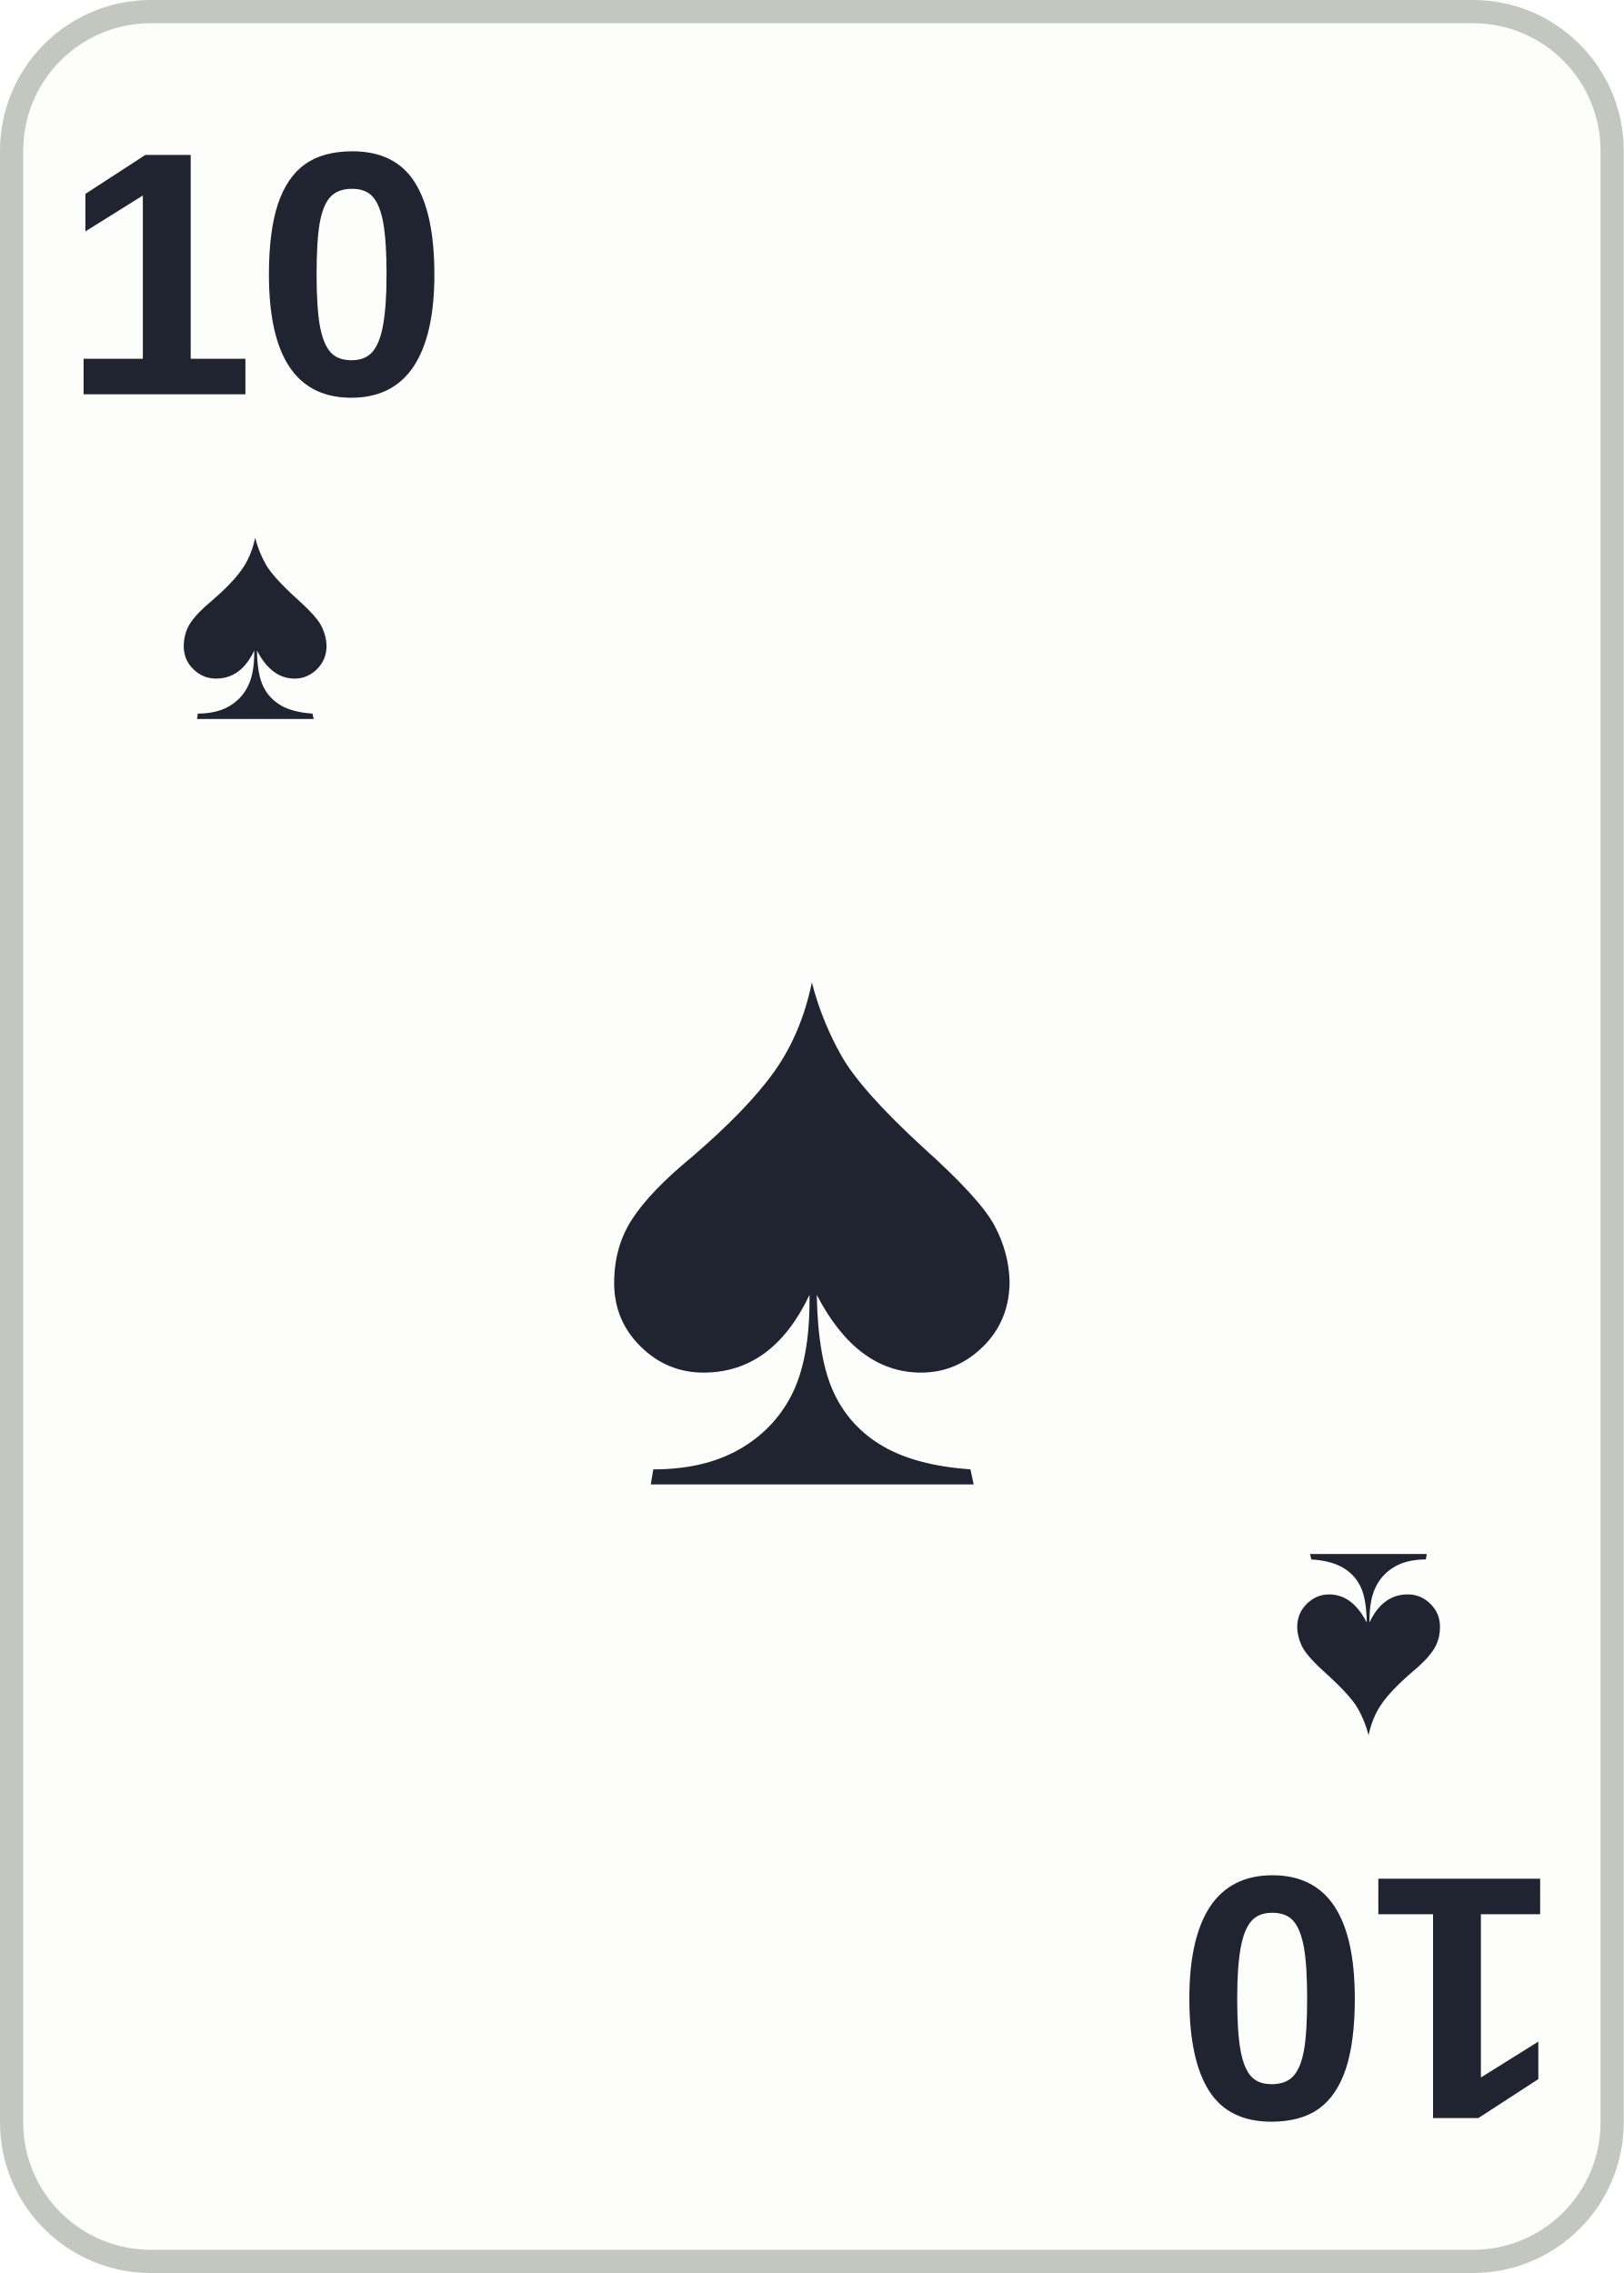
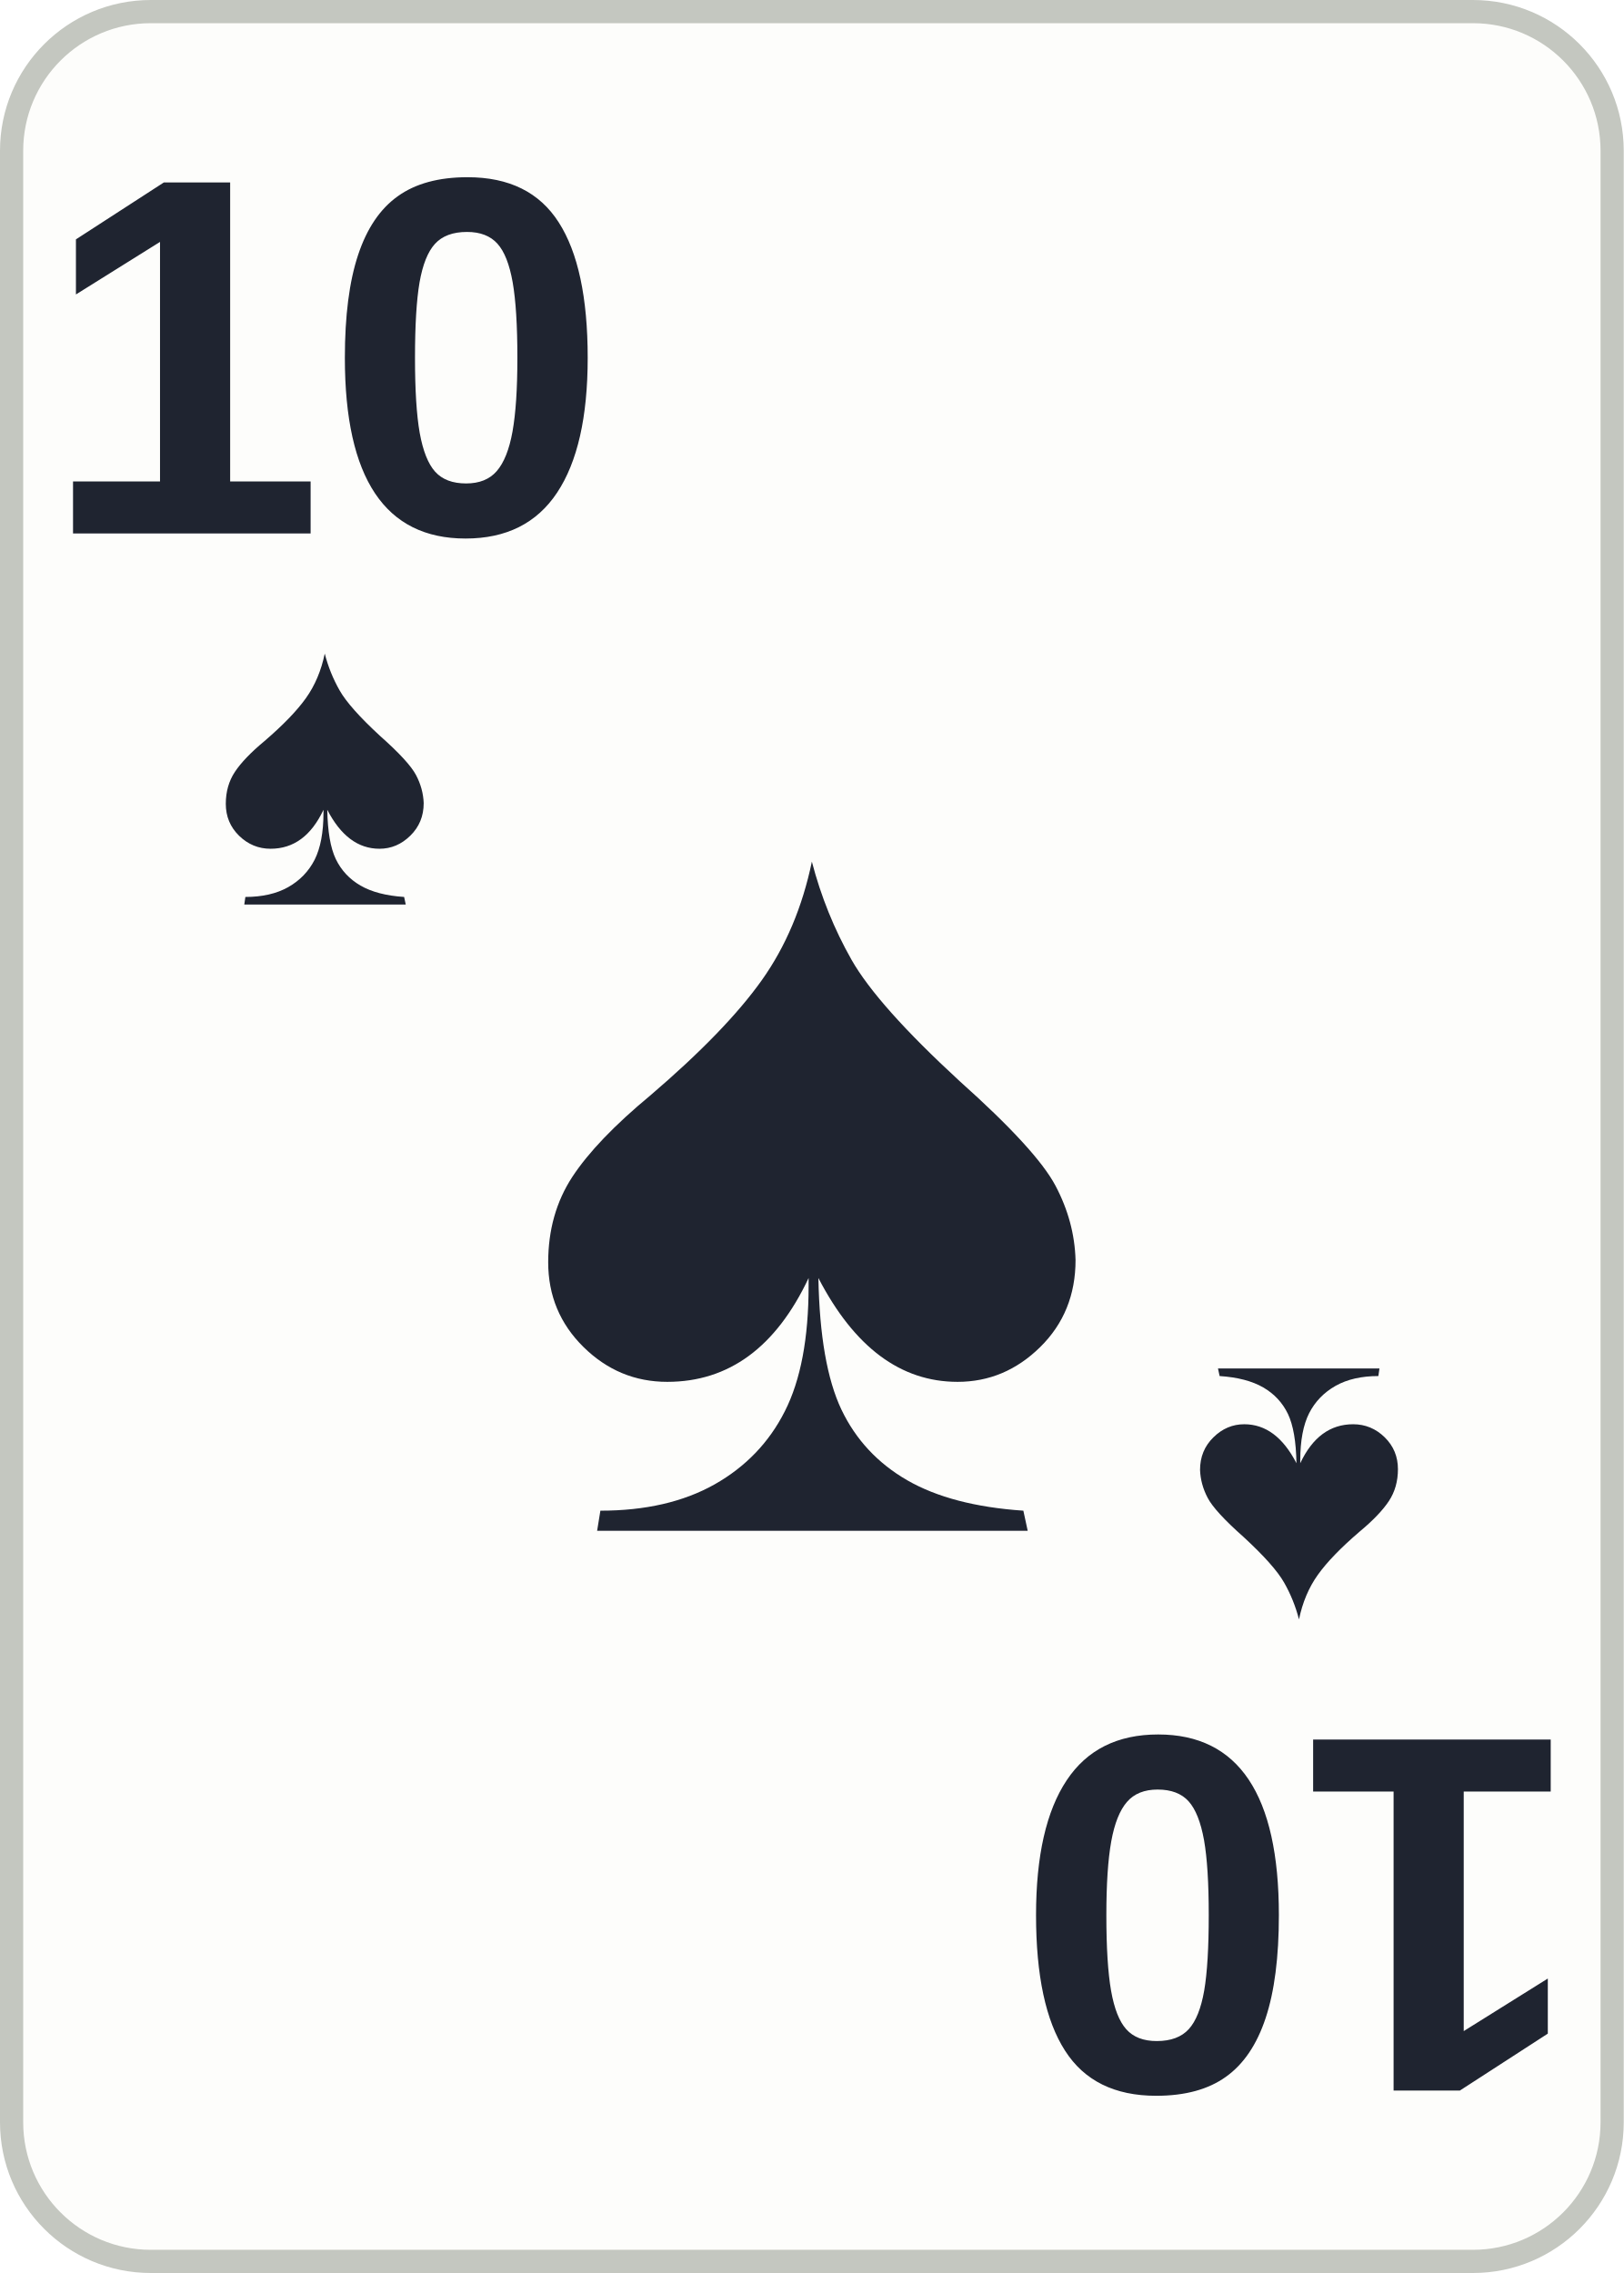
<svg xmlns="http://www.w3.org/2000/svg" viewBox="0 0 140 196">
  <rect x="1" y="1" width="138" height="194" rx="12" fill="#fdfdfb" stroke="#c4c7c0" stroke-width="2" />
  <g font-family="Arial,Helvetica,sans-serif" font-weight="700">
-     <text x="22" y="34" font-size="30" text-anchor="middle" fill="#1f2430">10</text>
-     <text x="22" y="62" font-size="26" text-anchor="middle" fill="#1f2430">♠</text>
+     <text x="28" y="46" font-size="44" text-anchor="middle" fill="#1f2430">10</text>
+     <text x="28" y="78" font-size="36" text-anchor="middle" fill="#1f2430">♠</text>
    <g transform="rotate(180 70 98)">
-       <text x="22" y="34" font-size="30" text-anchor="middle" fill="#1f2430">10</text>
-       <text x="22" y="62" font-size="26" text-anchor="middle" fill="#1f2430">♠</text>
+       <text x="28" y="46" font-size="44" text-anchor="middle" fill="#1f2430">10</text>
+       <text x="28" y="78" font-size="36" text-anchor="middle" fill="#1f2430">♠</text>
    </g>
-     <text x="70" y="128" font-size="72" text-anchor="middle" fill="#1f2430">♠</text>
+     <text x="70" y="132" font-size="96" text-anchor="middle" fill="#1f2430">♠</text>
  </g>
</svg>
